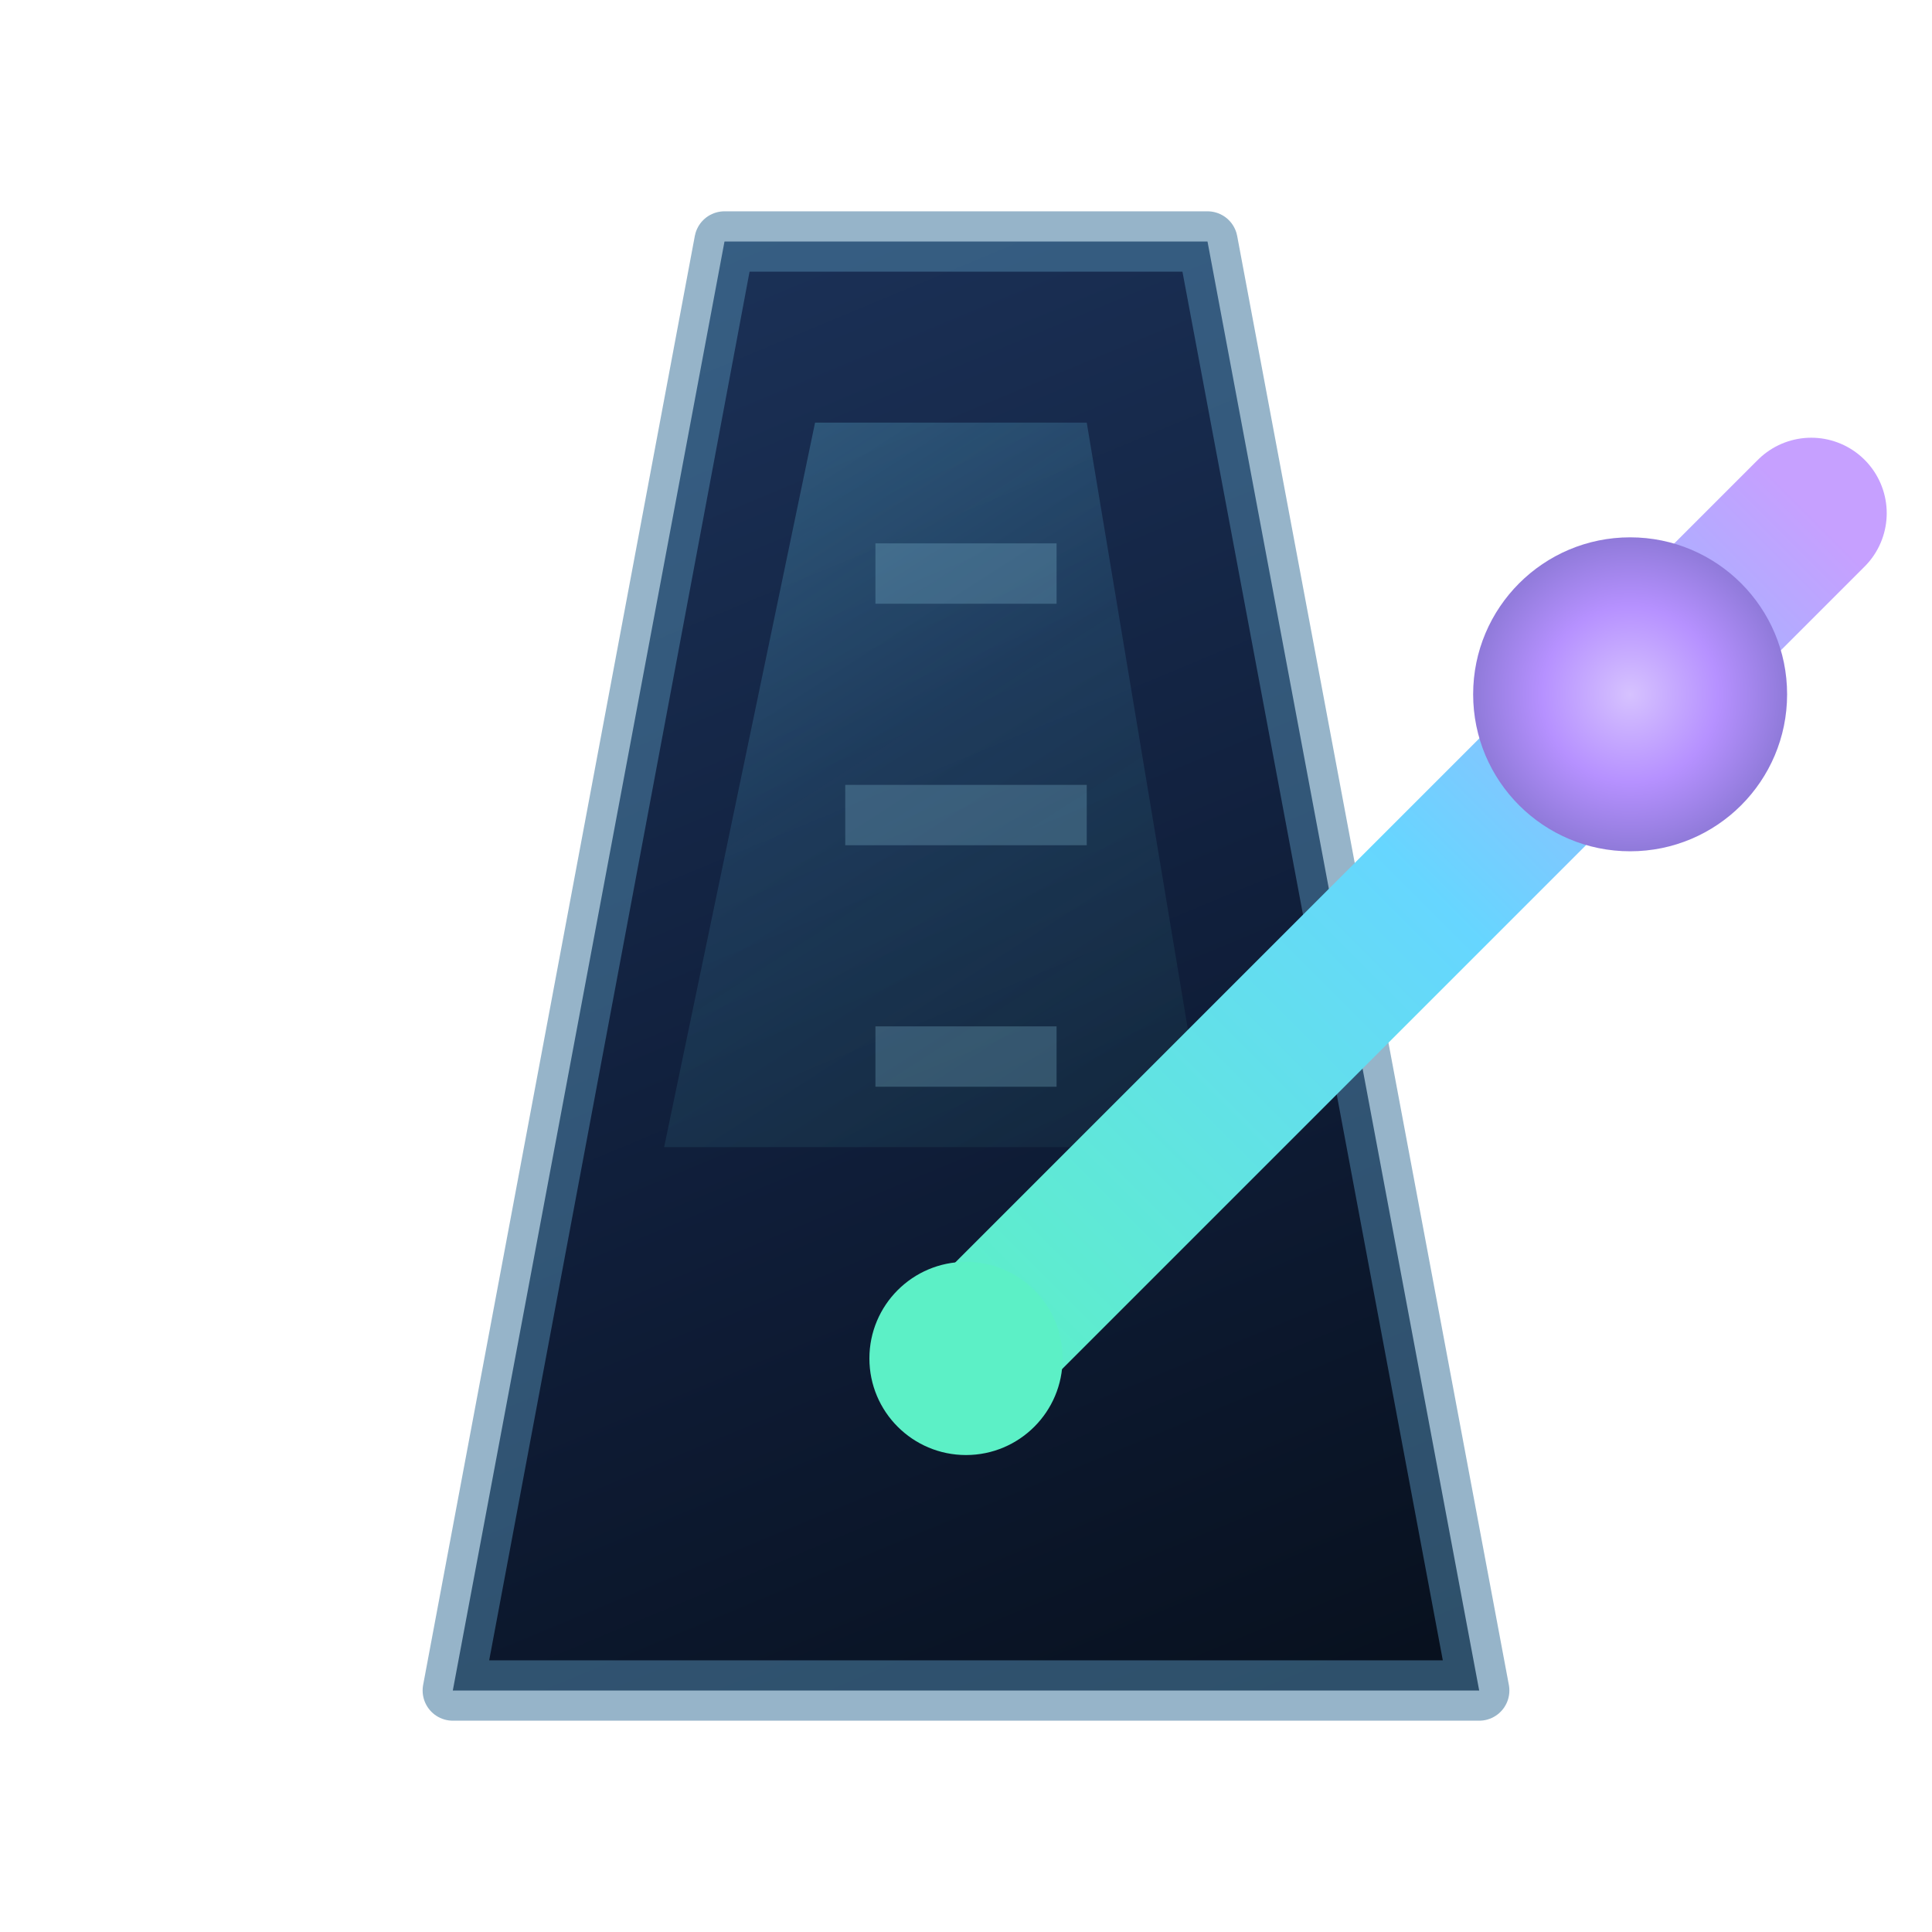
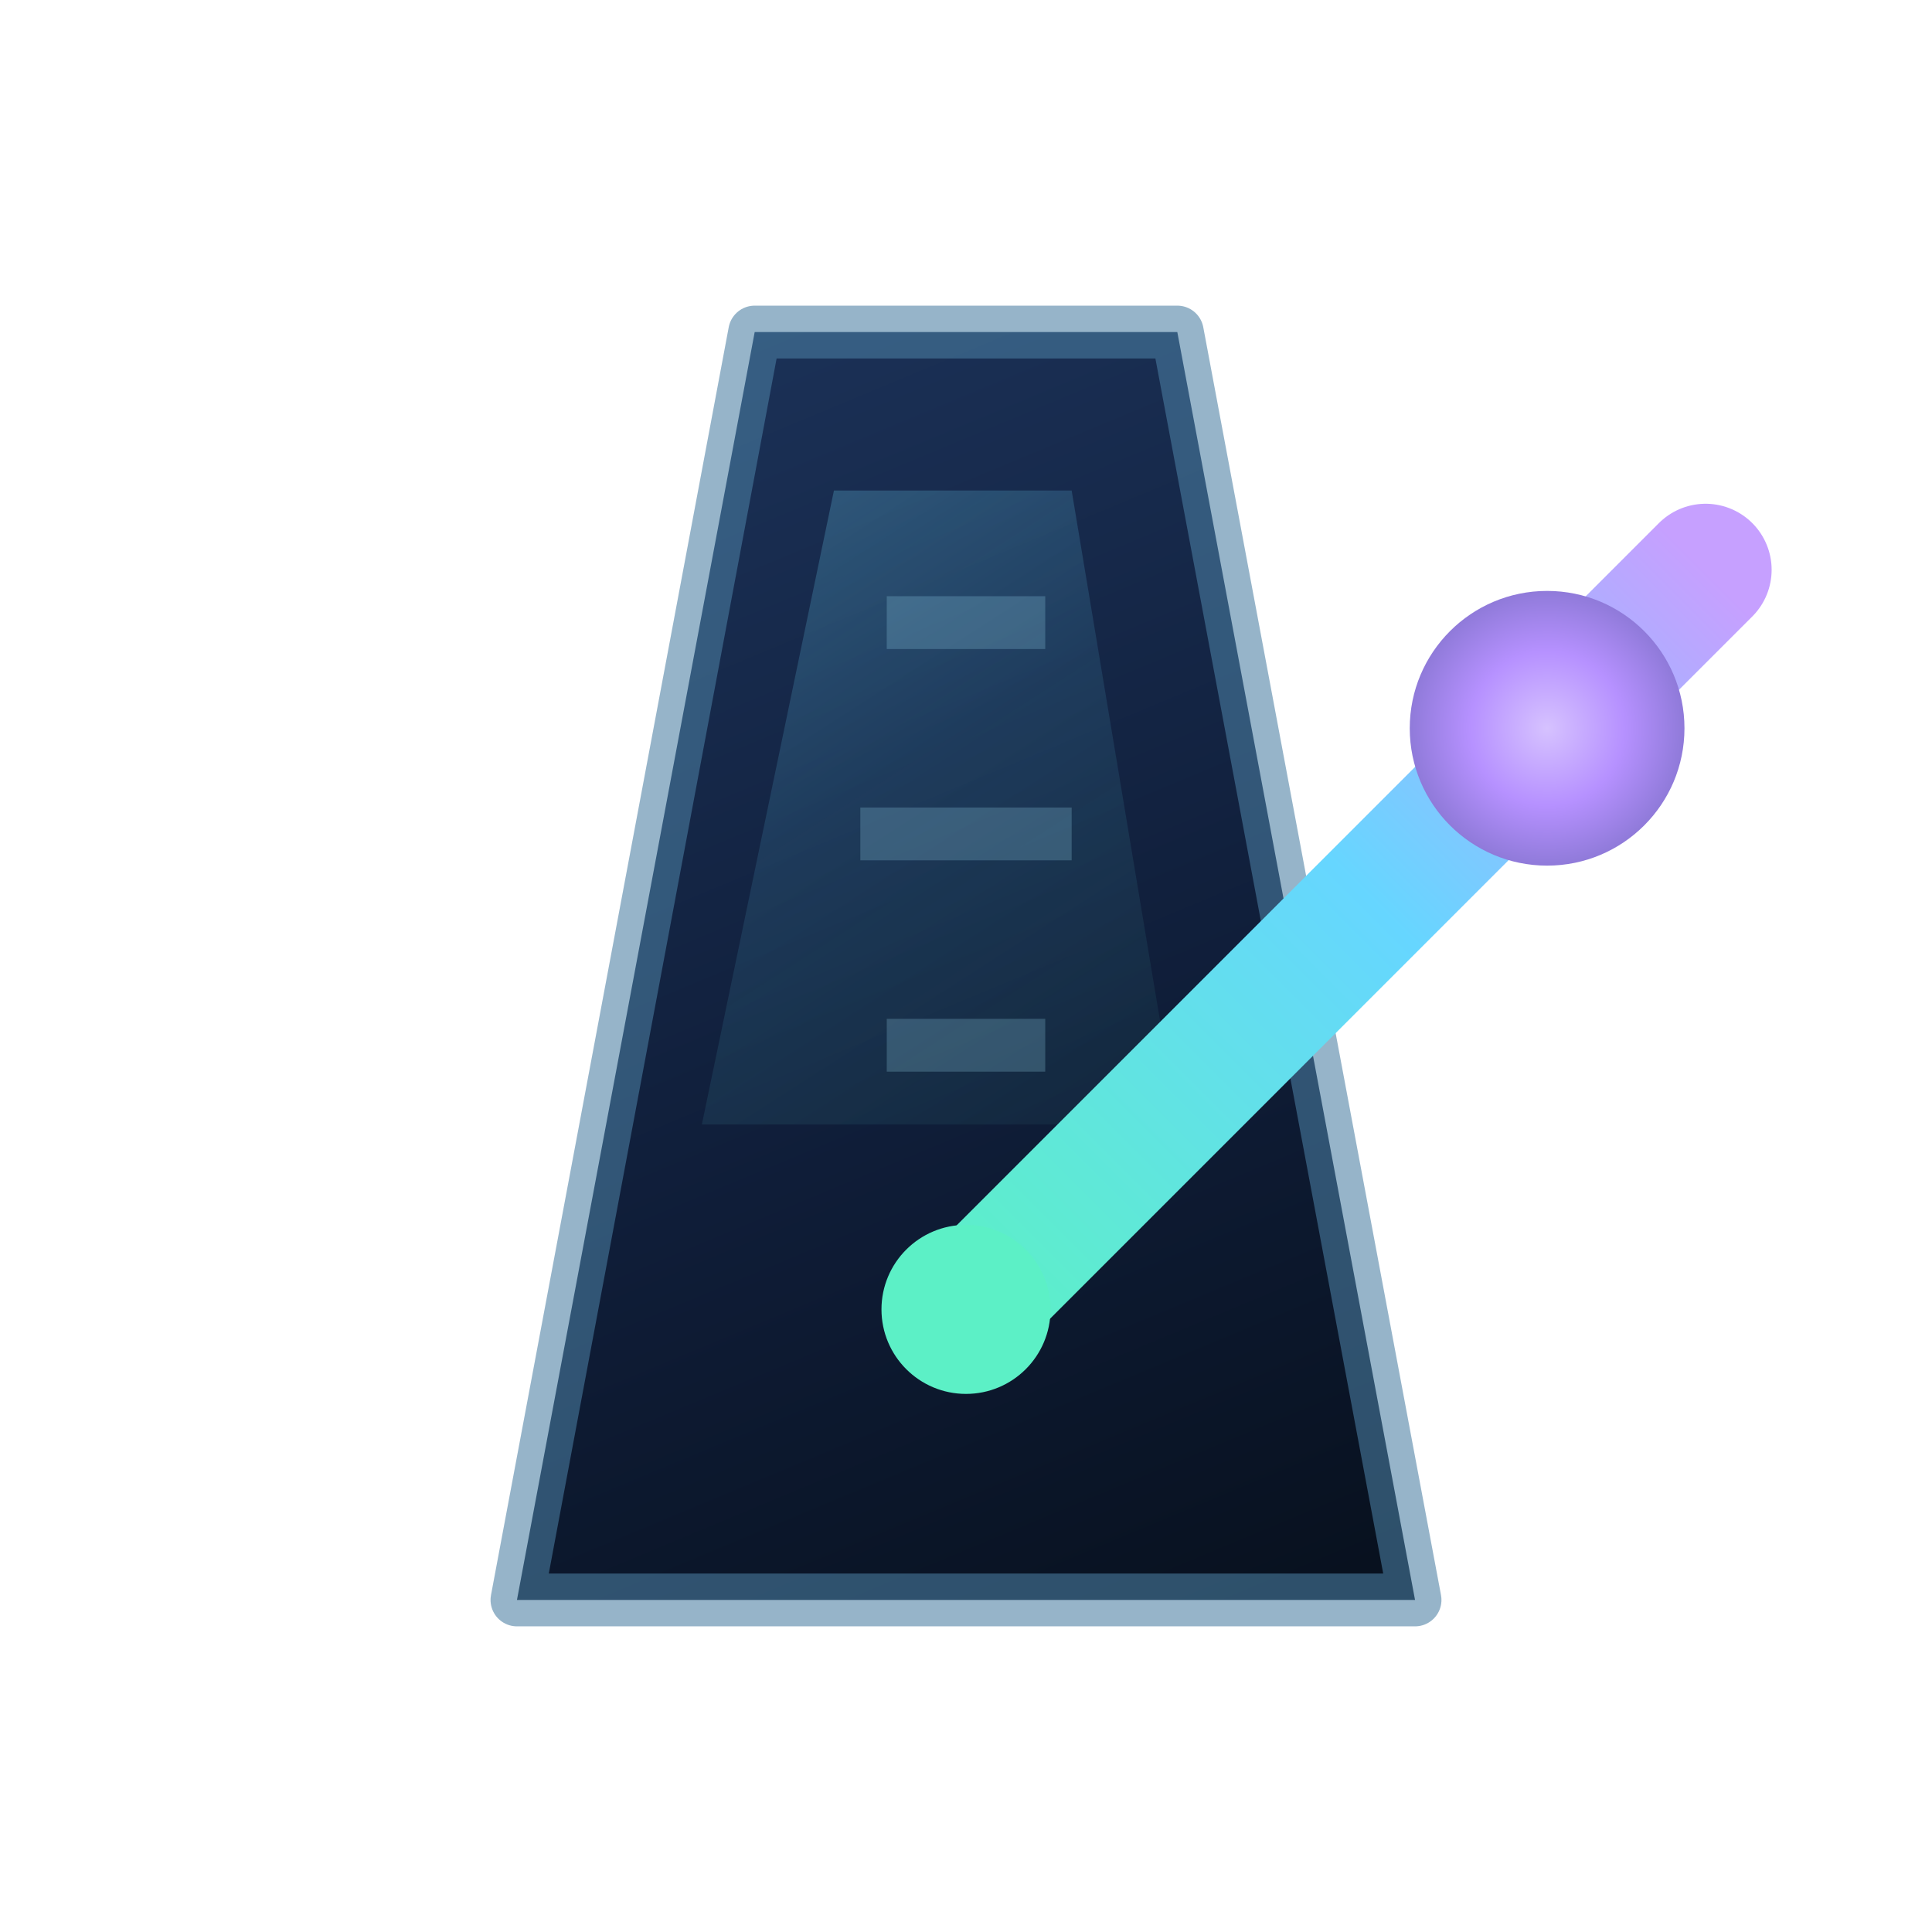
- <svg xmlns="http://www.w3.org/2000/svg" viewBox="0 0 64 64">
+ <svg xmlns="http://www.w3.org/2000/svg" viewBox="0 0 128 128">
  <defs>
-     <linearGradient id="a" x1="24" x2="44" y1="8" y2="56" gradientUnits="userSpaceOnUse">
+     <linearGradient id="a" x1="50" x2="85" y1="22" y2="106" gradientUnits="userSpaceOnUse">
      <stop stop-color="#1b3157" />
      <stop offset=".58" stop-color="#0f1d38" />
      <stop offset="1" stop-color="#08111f" />
    </linearGradient>
-     <linearGradient id="b" x1="32" x2="60" y1="45" y2="17" gradientUnits="userSpaceOnUse">
+     <linearGradient id="b" x1="64" x2="113" y1="86.75" y2="37.75" gradientUnits="userSpaceOnUse">
      <stop stop-color="#5cf0c6" />
      <stop offset=".55" stop-color="#66d6ff" />
      <stop offset="1" stop-color="#c6a0ff" />
    </linearGradient>
-     <linearGradient id="c" x1="22" x2="40" y1="12" y2="40" gradientUnits="userSpaceOnUse">
+     <linearGradient id="c" x1="46.5" x2="78" y1="29" y2="78" gradientUnits="userSpaceOnUse">
      <stop stop-color="#7be3ff" stop-opacity=".28" />
      <stop offset=".45" stop-color="#66d6ff" stop-opacity=".12" />
      <stop offset="1" stop-color="#5cf0c6" stop-opacity=".04" />
    </linearGradient>
-     <radialGradient id="d" cx="0" cy="0" r="1" gradientTransform="matrix(0 5.3 -5.3 0 54 23)" gradientUnits="userSpaceOnUse">
+     <radialGradient id="d" cx="0" cy="0" r="1" gradientTransform="matrix(0 9.275 -9.275 0 102.5 48.25)" gradientUnits="userSpaceOnUse">
      <stop stop-color="#d6c2ff" />
      <stop offset=".55" stop-color="#b691ff" />
      <stop offset="1" stop-color="#8e79d8" />
    </radialGradient>
  </defs>
-   <path fill="url(#a)" stroke="#4b7ea3" stroke-opacity=".58" stroke-linejoin="round" stroke-width="2" d="M24 8H40L49 56H15Z" />
-   <path fill="url(#c)" d="M27 14h9l4 24H22z" />
-   <path fill="#a7e8ff" fill-opacity=".22" d="M29 18h6v2h-6zm-1 8h8v2h-8zm1 8h6v2h-6z" />
-   <path stroke="url(#b)" stroke-linecap="round" stroke-width="5" d="M32 45 60 17" />
-   <circle cx="32" cy="45" r="3.2" fill="#5cf0c6" />
-   <circle cx="54" cy="23" r="5.2" fill="url(#d)" />
+   <path fill="url(#a)" stroke="#4b7ea3" stroke-opacity=".58" stroke-linejoin="round" stroke-width="3.5" d="M 50 22 H 78 L 93.75 106 H 34.25 Z" />
+   <path fill="url(#c)" d="M 55.25 32.5 h 15.75 l 7 42 H 46.5 z" />
+   <path fill="#a7e8ff" fill-opacity=".22" d="M 58.75 39.5 h 10.5 v 3.5 h -10.5 z m -1.75 14 h 14 v 3.5 h -14 z m 1.75 14 h 10.5 v 3.5 h -10.5 z" />
+   <path stroke="url(#b)" stroke-linecap="round" stroke-width="8.75" d="M 64 86.75 113 37.75" />
+   <circle cx="64" cy="86.75" r="5.6" fill="#5cf0c6" />
+   <circle cx="102.5" cy="48.25" r="9.1" fill="url(#d)" />
</svg>
